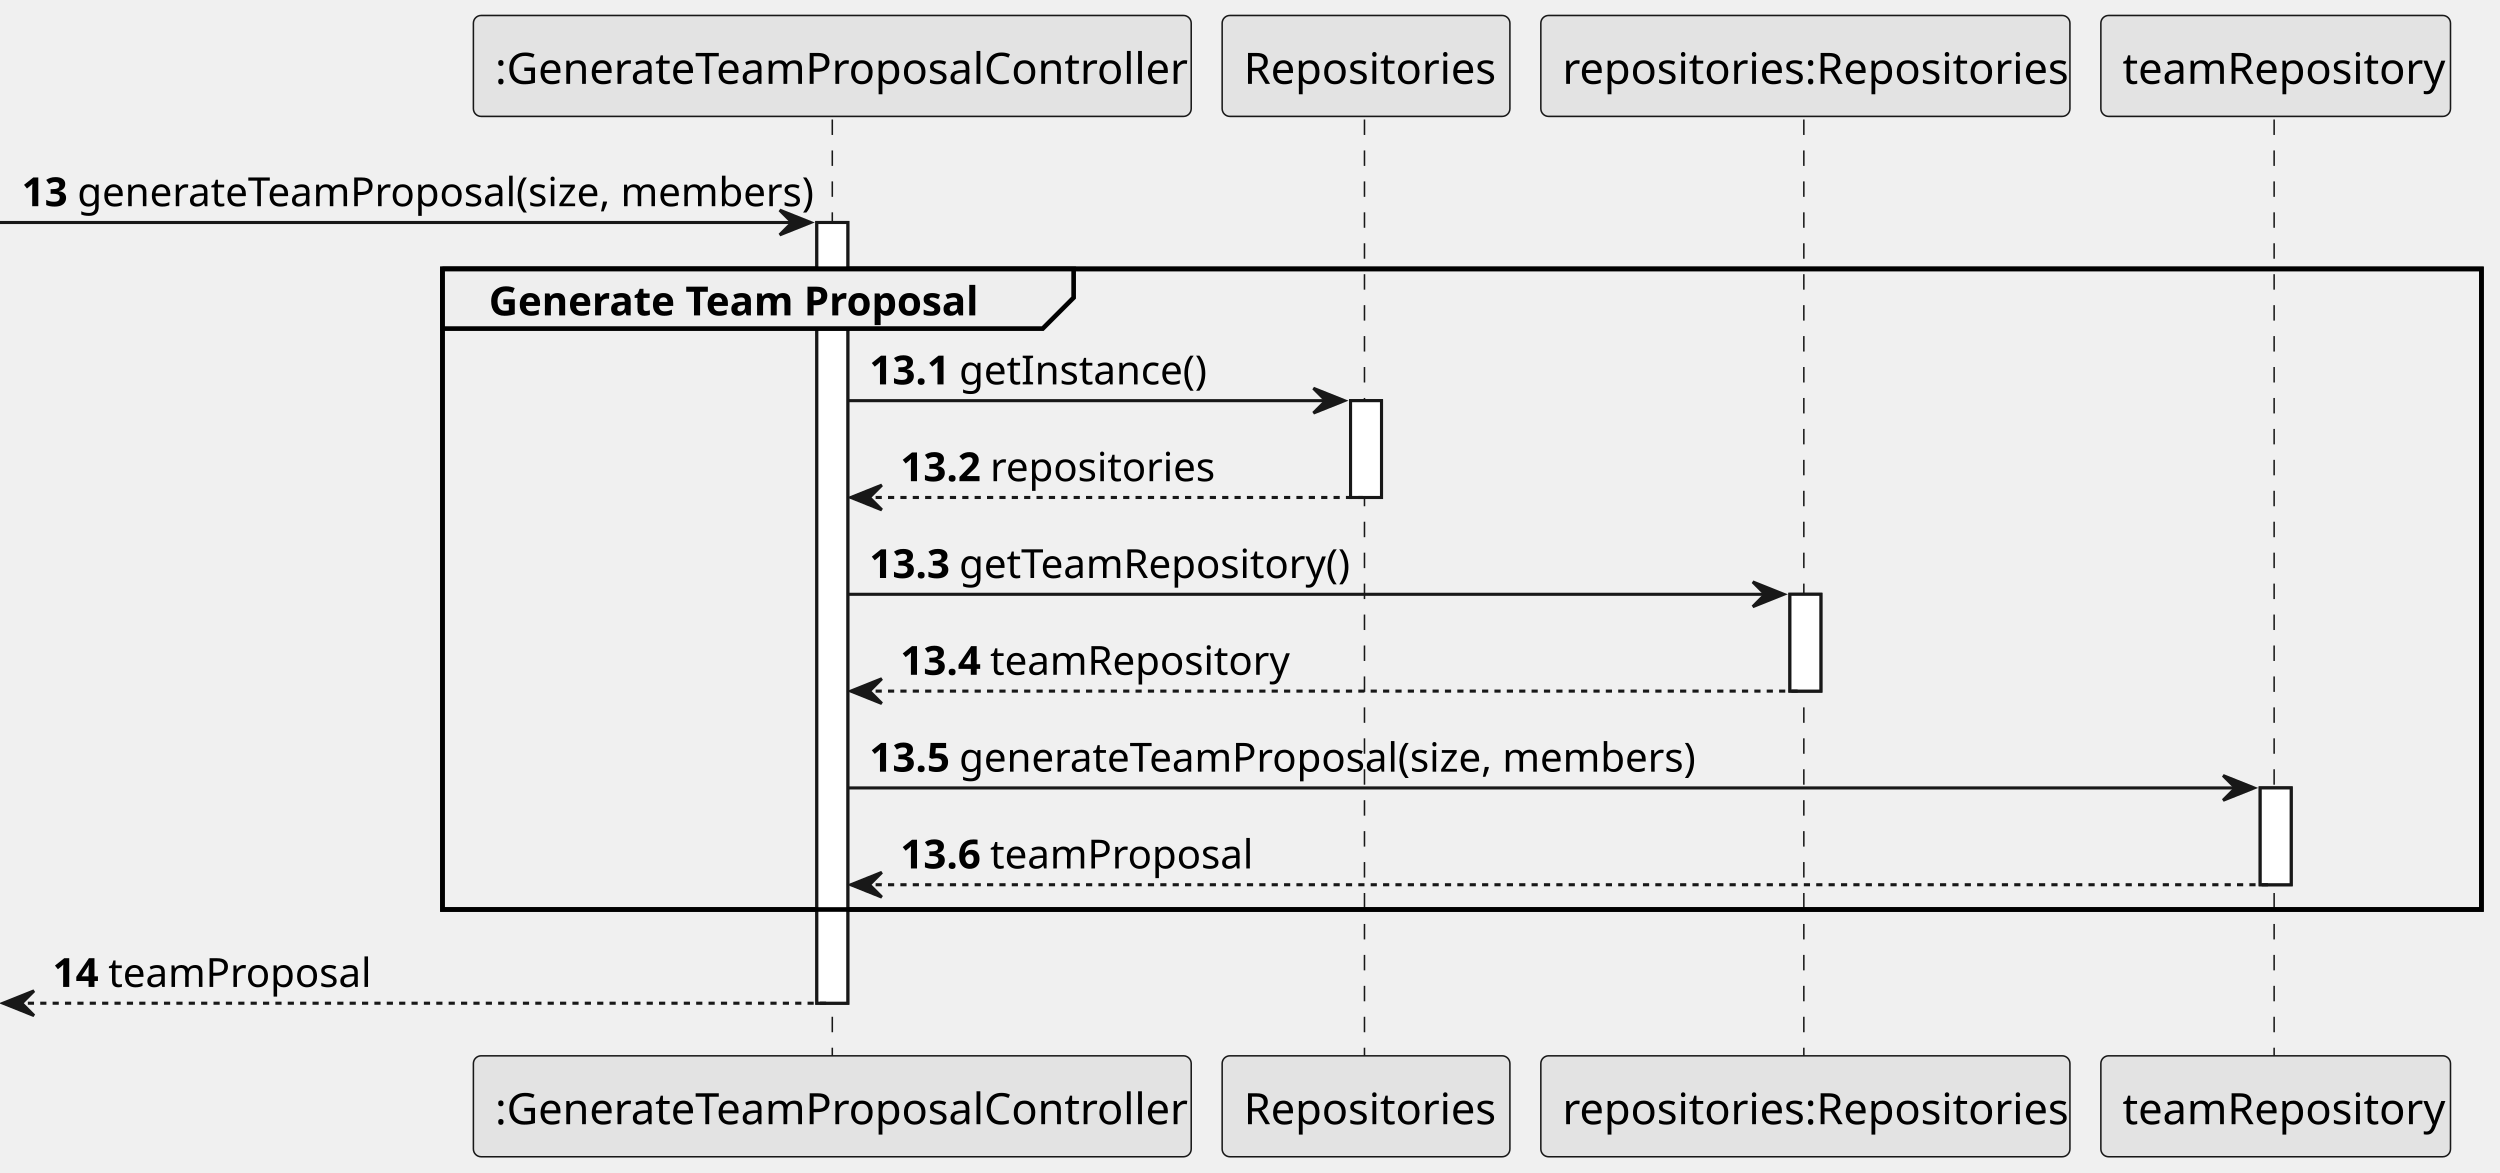
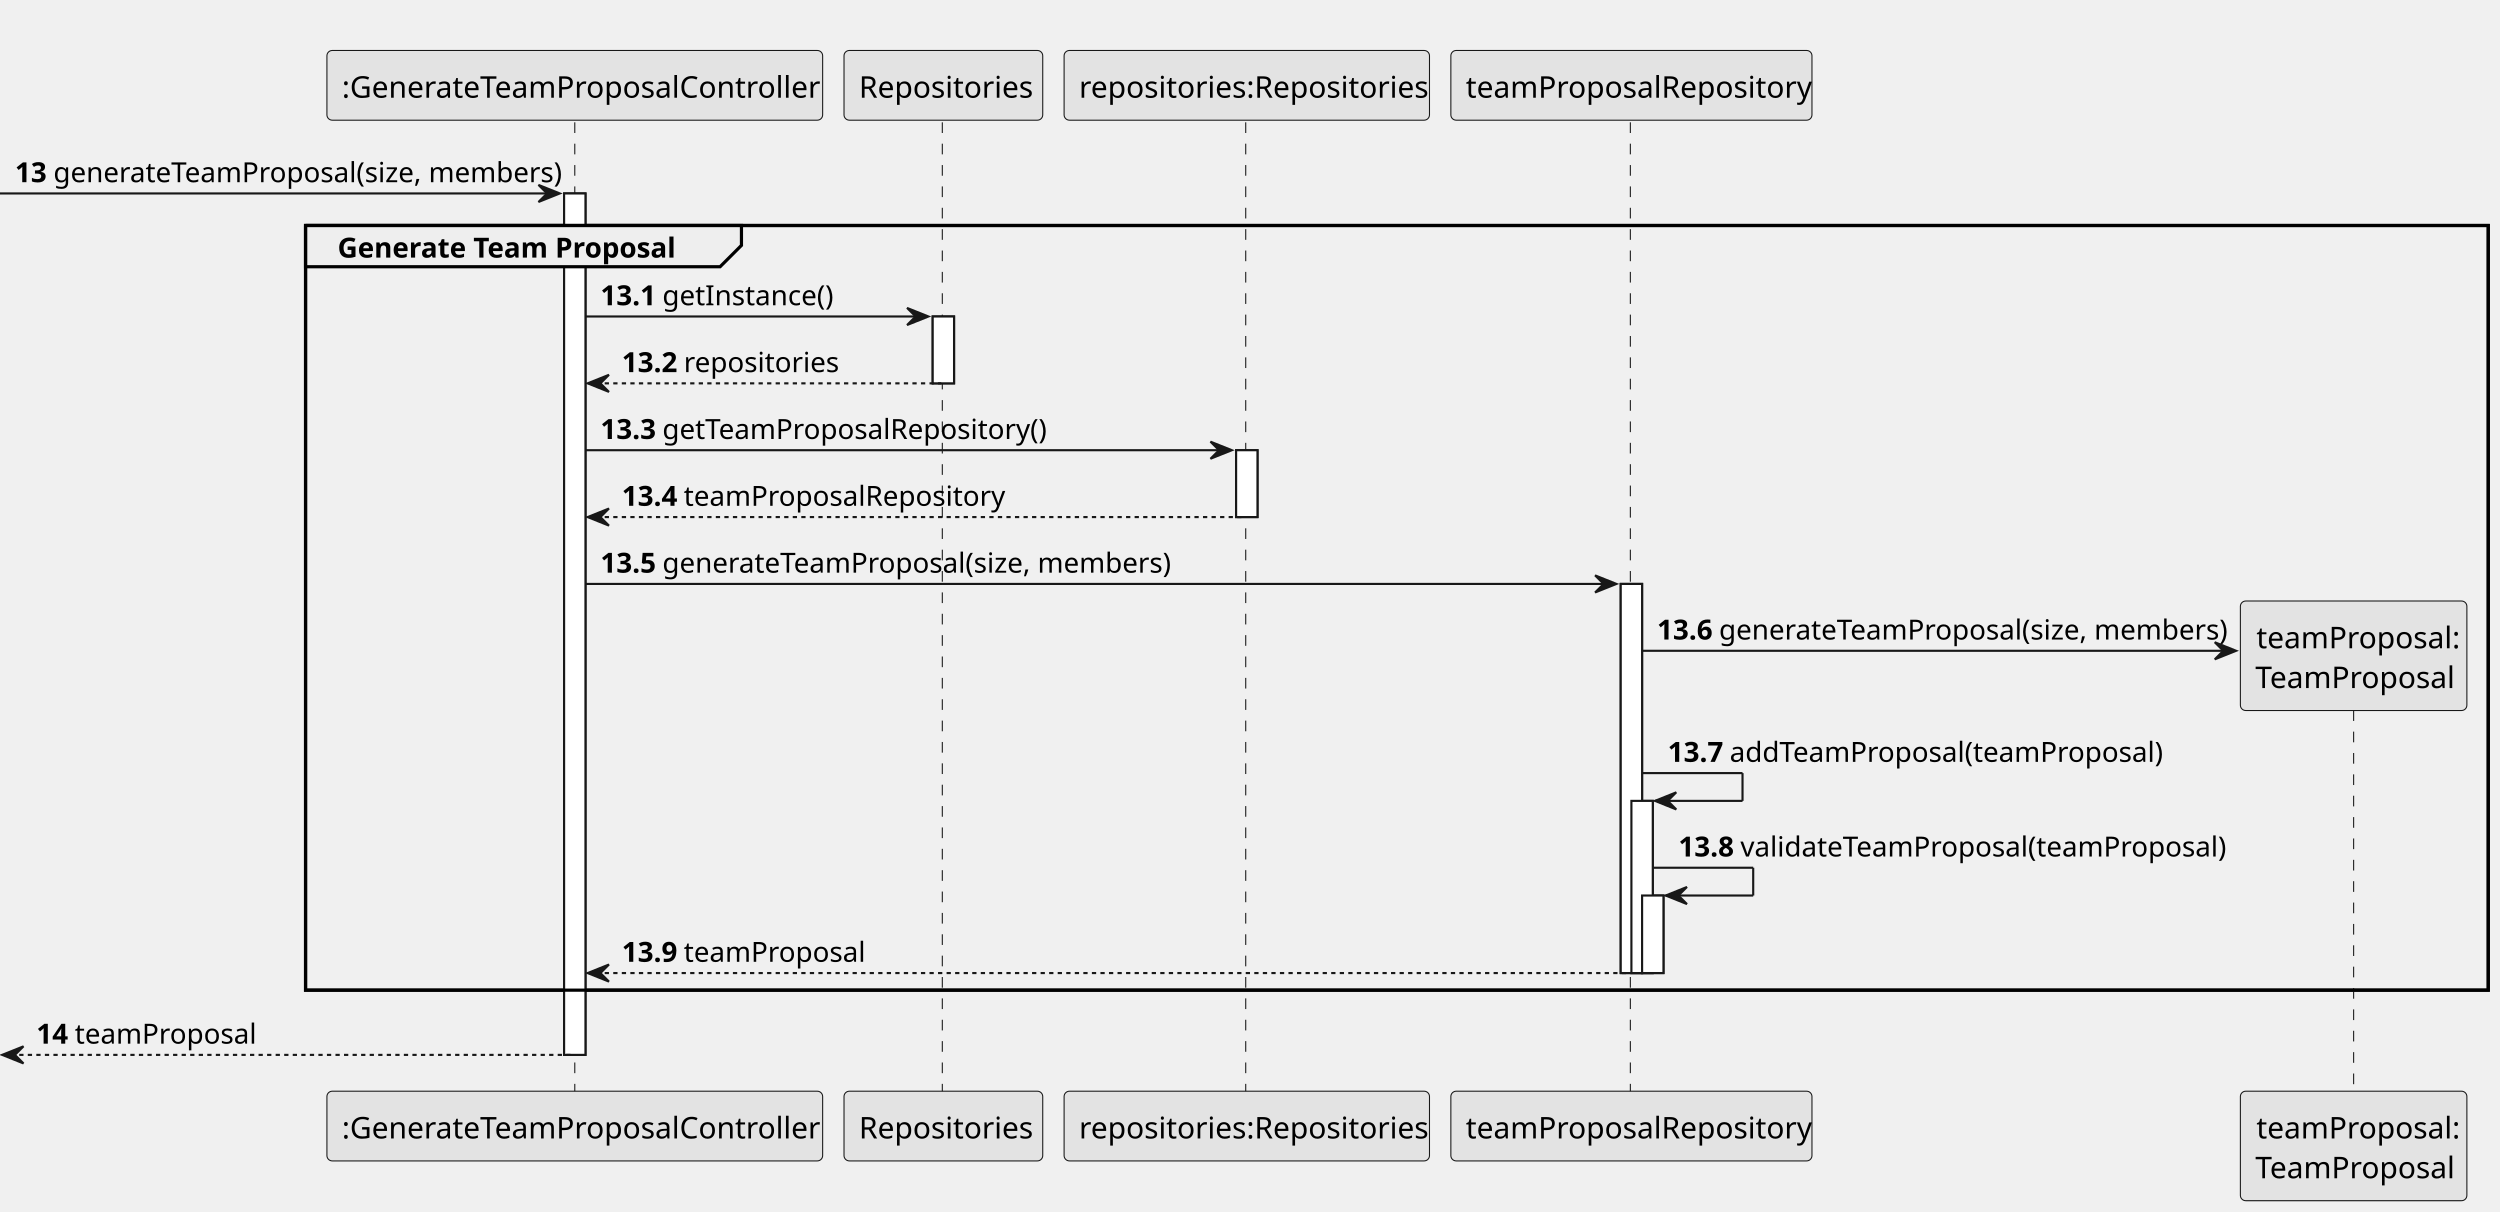
- <svg xmlns="http://www.w3.org/2000/svg" contentStyleType="text/css" height="379px" preserveAspectRatio="none" style="width:808px;height:379px;background:#FFFFFF;" version="1.1" viewBox="0 0 808 379" width="808px" zoomAndPan="magnify">
+ <svg xmlns="http://www.w3.org/2000/svg" contentStyleType="text/css" height="567px" preserveAspectRatio="none" style="width:1170px;height:567px;background:#FFFFFF;" version="1.1" viewBox="0 0 1170 567" width="1170px" zoomAndPan="magnify">
  <defs />
  <g>
-     <rect fill="#FFFFFF" height="252.328" style="stroke:#181818;stroke-width:1.0;" width="10" x="264" y="71.912" />
-     <rect fill="#FFFFFF" height="31.291" style="stroke:#181818;stroke-width:1.0;" width="10" x="436.5" y="129.494" />
-     <rect fill="#FFFFFF" height="31.291" style="stroke:#181818;stroke-width:1.0;" width="10" x="578.5" y="192.076" />
-     <rect fill="#FFFFFF" height="31.291" style="stroke:#181818;stroke-width:1.0;" width="10" x="730.5" y="254.658" />
-     <rect fill="none" height="207.037" style="stroke:#000000;stroke-width:1.5;" width="659" x="143" y="86.912" />
-     <line style="stroke:#181818;stroke-width:0.5;stroke-dasharray:5.0,5.0;" x1="269" x2="269" y1="38.621" y2="342.24" />
-     <line style="stroke:#181818;stroke-width:0.5;stroke-dasharray:5.0,5.0;" x1="441" x2="441" y1="38.621" y2="342.24" />
-     <line style="stroke:#181818;stroke-width:0.5;stroke-dasharray:5.0,5.0;" x1="583" x2="583" y1="38.621" y2="342.24" />
-     <line style="stroke:#181818;stroke-width:0.5;stroke-dasharray:5.0,5.0;" x1="735" x2="735" y1="38.621" y2="342.24" />
-     <rect fill="#E3E3E3" height="32.621" rx="2.5" ry="2.5" style="stroke:#181818;stroke-width:0.5;" width="232" x="153" y="5" />
-     <text fill="#000000" font-family="sans-serif" font-size="14" lengthAdjust="spacing" textLength="218" x="160" y="27.107">:GenerateTeamProposalController</text>
-     <rect fill="#E3E3E3" height="32.621" rx="2.5" ry="2.5" style="stroke:#181818;stroke-width:0.5;" width="232" x="153" y="341.24" />
-     <text fill="#000000" font-family="sans-serif" font-size="14" lengthAdjust="spacing" textLength="218" x="160" y="363.348">:GenerateTeamProposalController</text>
-     <rect fill="#E3E3E3" height="32.621" rx="2.5" ry="2.5" style="stroke:#181818;stroke-width:0.5;" width="93" x="395" y="5" />
-     <text fill="#000000" font-family="sans-serif" font-size="14" lengthAdjust="spacing" textLength="79" x="402" y="27.107">Repositories</text>
-     <rect fill="#E3E3E3" height="32.621" rx="2.5" ry="2.5" style="stroke:#181818;stroke-width:0.5;" width="93" x="395" y="341.24" />
-     <text fill="#000000" font-family="sans-serif" font-size="14" lengthAdjust="spacing" textLength="79" x="402" y="363.348">Repositories</text>
-     <rect fill="#E3E3E3" height="32.621" rx="2.5" ry="2.5" style="stroke:#181818;stroke-width:0.5;" width="171" x="498" y="5" />
-     <text fill="#000000" font-family="sans-serif" font-size="14" lengthAdjust="spacing" textLength="157" x="505" y="27.107">repositories:Repositories</text>
-     <rect fill="#E3E3E3" height="32.621" rx="2.5" ry="2.5" style="stroke:#181818;stroke-width:0.5;" width="171" x="498" y="341.24" />
-     <text fill="#000000" font-family="sans-serif" font-size="14" lengthAdjust="spacing" textLength="157" x="505" y="363.348">repositories:Repositories</text>
-     <rect fill="#E3E3E3" height="32.621" rx="2.5" ry="2.5" style="stroke:#181818;stroke-width:0.5;" width="113" x="679" y="5" />
-     <text fill="#000000" font-family="sans-serif" font-size="14" lengthAdjust="spacing" textLength="99" x="686" y="27.107">teamRepository</text>
-     <rect fill="#E3E3E3" height="32.621" rx="2.5" ry="2.5" style="stroke:#181818;stroke-width:0.5;" width="113" x="679" y="341.24" />
-     <text fill="#000000" font-family="sans-serif" font-size="14" lengthAdjust="spacing" textLength="99" x="686" y="363.348">teamRepository</text>
-     <rect fill="#FFFFFF" height="252.328" style="stroke:#181818;stroke-width:1.0;" width="10" x="264" y="71.912" />
-     <rect fill="#FFFFFF" height="31.291" style="stroke:#181818;stroke-width:1.0;" width="10" x="436.5" y="129.494" />
-     <rect fill="#FFFFFF" height="31.291" style="stroke:#181818;stroke-width:1.0;" width="10" x="578.5" y="192.076" />
-     <rect fill="#FFFFFF" height="31.291" style="stroke:#181818;stroke-width:1.0;" width="10" x="730.5" y="254.658" />
-     <polygon fill="#181818" points="252,67.912,262,71.912,252,75.912,256,71.912" style="stroke:#181818;stroke-width:1.0;" />
-     <line style="stroke:#181818;stroke-width:1.0;" x1="0" x2="258" y1="71.912" y2="71.912" />
-     <text fill="#000000" font-family="sans-serif" font-size="13" font-weight="bold" lengthAdjust="spacing" textLength="14" x="7" y="66.649">13</text>
-     <text fill="#000000" font-family="sans-serif" font-size="13" lengthAdjust="spacing" textLength="227" x="25" y="66.649">generateTeamProposal(size, members)</text>
-     <path d="M143,86.912 L347,86.912 L347,96.203 L337,106.203 L143,106.203 L143,86.912 " fill="#EEEEEE" style="stroke:#000000;stroke-width:1.5;" />
-     <rect fill="none" height="207.037" style="stroke:#000000;stroke-width:1.5;" width="659" x="143" y="86.912" />
-     <text fill="#000000" font-family="sans-serif" font-size="13" font-weight="bold" lengthAdjust="spacing" textLength="159" x="158" y="101.94">Generate Team Proposal</text>
-     <polygon fill="#181818" points="424.5,125.494,434.5,129.494,424.5,133.494,428.5,129.494" style="stroke:#181818;stroke-width:1.0;" />
-     <line style="stroke:#181818;stroke-width:1.0;" x1="274" x2="430.5" y1="129.494" y2="129.494" />
-     <text fill="#000000" font-family="sans-serif" font-size="13" font-weight="bold" lengthAdjust="spacing" textLength="25" x="281" y="124.231">13.1</text>
-     <text fill="#000000" font-family="sans-serif" font-size="13" lengthAdjust="spacing" textLength="75" x="310" y="124.231">getInstance()</text>
-     <polygon fill="#181818" points="285,156.785,275,160.785,285,164.785,281,160.785" style="stroke:#181818;stroke-width:1.0;" />
-     <line style="stroke:#181818;stroke-width:1.0;stroke-dasharray:2.0,2.0;" x1="279" x2="440.5" y1="160.785" y2="160.785" />
-     <text fill="#000000" font-family="sans-serif" font-size="13" font-weight="bold" lengthAdjust="spacing" textLength="25" x="291" y="155.523">13.2</text>
-     <text fill="#000000" font-family="sans-serif" font-size="13" lengthAdjust="spacing" textLength="67" x="320" y="155.523">repositories</text>
-     <polygon fill="#181818" points="566.5,188.076,576.5,192.076,566.5,196.076,570.5,192.076" style="stroke:#181818;stroke-width:1.0;" />
-     <line style="stroke:#181818;stroke-width:1.0;" x1="274" x2="572.5" y1="192.076" y2="192.076" />
-     <text fill="#000000" font-family="sans-serif" font-size="13" font-weight="bold" lengthAdjust="spacing" textLength="25" x="281" y="186.814">13.3</text>
-     <text fill="#000000" font-family="sans-serif" font-size="13" lengthAdjust="spacing" textLength="120" x="310" y="186.814">getTeamRepository()</text>
-     <polygon fill="#181818" points="285,219.367,275,223.367,285,227.367,281,223.367" style="stroke:#181818;stroke-width:1.0;" />
-     <line style="stroke:#181818;stroke-width:1.0;stroke-dasharray:2.0,2.0;" x1="279" x2="582.5" y1="223.367" y2="223.367" />
-     <text fill="#000000" font-family="sans-serif" font-size="13" font-weight="bold" lengthAdjust="spacing" textLength="25" x="291" y="218.105">13.4</text>
-     <text fill="#000000" font-family="sans-serif" font-size="13" lengthAdjust="spacing" textLength="91" x="320" y="218.105">teamRepository</text>
-     <polygon fill="#181818" points="718.5,250.658,728.5,254.658,718.5,258.658,722.5,254.658" style="stroke:#181818;stroke-width:1.0;" />
-     <line style="stroke:#181818;stroke-width:1.0;" x1="274" x2="724.5" y1="254.658" y2="254.658" />
-     <text fill="#000000" font-family="sans-serif" font-size="13" font-weight="bold" lengthAdjust="spacing" textLength="25" x="281" y="249.395">13.5</text>
-     <text fill="#000000" font-family="sans-serif" font-size="13" lengthAdjust="spacing" textLength="227" x="310" y="249.395">generateTeamProposal(size, members)</text>
-     <polygon fill="#181818" points="285,281.949,275,285.949,285,289.949,281,285.949" style="stroke:#181818;stroke-width:1.0;" />
-     <line style="stroke:#181818;stroke-width:1.0;stroke-dasharray:2.0,2.0;" x1="279" x2="734.5" y1="285.949" y2="285.949" />
-     <text fill="#000000" font-family="sans-serif" font-size="13" font-weight="bold" lengthAdjust="spacing" textLength="25" x="291" y="280.687">13.6</text>
-     <text fill="#000000" font-family="sans-serif" font-size="13" lengthAdjust="spacing" textLength="80" x="320" y="280.687">teamProposal</text>
-     <polygon fill="#181818" points="11,320.24,1,324.24,11,328.24,7,324.24" style="stroke:#181818;stroke-width:1.0;" />
-     <line style="stroke:#181818;stroke-width:1.0;stroke-dasharray:2.0,2.0;" x1="5" x2="268" y1="324.24" y2="324.24" />
-     <text fill="#000000" font-family="sans-serif" font-size="13" font-weight="bold" lengthAdjust="spacing" textLength="14" x="17" y="318.978">14</text>
-     <text fill="#000000" font-family="sans-serif" font-size="13" lengthAdjust="spacing" textLength="80" x="35" y="318.978">teamProposal</text>
+     <rect fill="#FFFFFF" height="403.152" style="stroke:#181818;stroke-width:1.0;" width="10" x="264" y="90.533" />
+     <rect fill="#FFFFFF" height="31.291" style="stroke:#181818;stroke-width:1.0;" width="10" x="436.5" y="148.115" />
+     <rect fill="#FFFFFF" height="31.291" style="stroke:#181818;stroke-width:1.0;" width="10" x="578.5" y="210.697" />
+     <rect fill="#FFFFFF" height="182.115" style="stroke:#181818;stroke-width:1.0;" width="10" x="758.5" y="273.279" />
+     <rect fill="#FFFFFF" height="80.582" style="stroke:#181818;stroke-width:1.0;" width="10" x="763.5" y="374.812" />
+     <rect fill="#FFFFFF" height="36.291" style="stroke:#181818;stroke-width:1.0;" width="10" x="768.5" y="419.103" />
+     <rect fill="none" height="357.861" style="stroke:#000000;stroke-width:1.5;" width="1021.5" x="143" y="105.533" />
+     <line style="stroke:#181818;stroke-width:0.5;stroke-dasharray:5.0,5.0;" x1="269" x2="269" y1="57.242" y2="511.685" />
+     <line style="stroke:#181818;stroke-width:0.5;stroke-dasharray:5.0,5.0;" x1="441" x2="441" y1="57.242" y2="511.685" />
+     <line style="stroke:#181818;stroke-width:0.5;stroke-dasharray:5.0,5.0;" x1="583" x2="583" y1="57.242" y2="511.685" />
+     <line style="stroke:#181818;stroke-width:0.5;stroke-dasharray:5.0,5.0;" x1="763" x2="763" y1="57.242" y2="511.685" />
+     <line style="stroke:#181818;stroke-width:0.5;stroke-dasharray:5.0,5.0;" x1="1101.5" x2="1101.5" y1="322.4" y2="511.685" />
+     <rect fill="#E3E3E3" height="32.621" rx="2.5" ry="2.5" style="stroke:#181818;stroke-width:0.5;" width="232" x="153" y="23.621" />
+     <text fill="#000000" font-family="sans-serif" font-size="14" lengthAdjust="spacing" textLength="218" x="160" y="45.728">:GenerateTeamProposalController</text>
+     <rect fill="#E3E3E3" height="32.621" rx="2.5" ry="2.5" style="stroke:#181818;stroke-width:0.5;" width="232" x="153" y="510.685" />
+     <text fill="#000000" font-family="sans-serif" font-size="14" lengthAdjust="spacing" textLength="218" x="160" y="532.793">:GenerateTeamProposalController</text>
+     <rect fill="#E3E3E3" height="32.621" rx="2.5" ry="2.5" style="stroke:#181818;stroke-width:0.5;" width="93" x="395" y="23.621" />
+     <text fill="#000000" font-family="sans-serif" font-size="14" lengthAdjust="spacing" textLength="79" x="402" y="45.728">Repositories</text>
+     <rect fill="#E3E3E3" height="32.621" rx="2.5" ry="2.5" style="stroke:#181818;stroke-width:0.5;" width="93" x="395" y="510.685" />
+     <text fill="#000000" font-family="sans-serif" font-size="14" lengthAdjust="spacing" textLength="79" x="402" y="532.793">Repositories</text>
+     <rect fill="#E3E3E3" height="32.621" rx="2.5" ry="2.5" style="stroke:#181818;stroke-width:0.5;" width="171" x="498" y="23.621" />
+     <text fill="#000000" font-family="sans-serif" font-size="14" lengthAdjust="spacing" textLength="157" x="505" y="45.728">repositories:Repositories</text>
+     <rect fill="#E3E3E3" height="32.621" rx="2.5" ry="2.5" style="stroke:#181818;stroke-width:0.5;" width="171" x="498" y="510.685" />
+     <text fill="#000000" font-family="sans-serif" font-size="14" lengthAdjust="spacing" textLength="157" x="505" y="532.793">repositories:Repositories</text>
+     <rect fill="#E3E3E3" height="32.621" rx="2.5" ry="2.5" style="stroke:#181818;stroke-width:0.5;" width="169" x="679" y="23.621" />
+     <text fill="#000000" font-family="sans-serif" font-size="14" lengthAdjust="spacing" textLength="155" x="686" y="45.728">teamProposalRepository</text>
+     <rect fill="#E3E3E3" height="32.621" rx="2.5" ry="2.5" style="stroke:#181818;stroke-width:0.5;" width="169" x="679" y="510.685" />
+     <text fill="#000000" font-family="sans-serif" font-size="14" lengthAdjust="spacing" textLength="155" x="686" y="532.793">teamProposalRepository</text>
+     <rect fill="#E3E3E3" height="51.242" rx="2.5" ry="2.5" style="stroke:#181818;stroke-width:0.5;" width="106" x="1048.5" y="510.685" />
+     <text fill="#000000" font-family="sans-serif" font-size="14" lengthAdjust="spacing" textLength="91" x="1056" y="532.793">teamProposal:</text>
+     <text fill="#000000" font-family="sans-serif" font-size="14" lengthAdjust="spacing" textLength="92" x="1055.5" y="551.414">TeamProposal</text>
+     <rect fill="#FFFFFF" height="403.152" style="stroke:#181818;stroke-width:1.0;" width="10" x="264" y="90.533" />
+     <rect fill="#FFFFFF" height="31.291" style="stroke:#181818;stroke-width:1.0;" width="10" x="436.5" y="148.115" />
+     <rect fill="#FFFFFF" height="31.291" style="stroke:#181818;stroke-width:1.0;" width="10" x="578.5" y="210.697" />
+     <rect fill="#FFFFFF" height="182.115" style="stroke:#181818;stroke-width:1.0;" width="10" x="758.5" y="273.279" />
+     <rect fill="#FFFFFF" height="80.582" style="stroke:#181818;stroke-width:1.0;" width="10" x="763.5" y="374.812" />
+     <rect fill="#FFFFFF" height="36.291" style="stroke:#181818;stroke-width:1.0;" width="10" x="768.5" y="419.103" />
+     <polygon fill="#181818" points="252,86.533,262,90.533,252,94.533,256,90.533" style="stroke:#181818;stroke-width:1.0;" />
+     <line style="stroke:#181818;stroke-width:1.0;" x1="0" x2="258" y1="90.533" y2="90.533" />
+     <text fill="#000000" font-family="sans-serif" font-size="13" font-weight="bold" lengthAdjust="spacing" textLength="14" x="7" y="85.27">13</text>
+     <text fill="#000000" font-family="sans-serif" font-size="13" lengthAdjust="spacing" textLength="227" x="25" y="85.27">generateTeamProposal(size, members)</text>
+     <path d="M143,105.533 L347,105.533 L347,114.824 L337,124.824 L143,124.824 L143,105.533 " fill="#EEEEEE" style="stroke:#000000;stroke-width:1.5;" />
+     <rect fill="none" height="357.861" style="stroke:#000000;stroke-width:1.5;" width="1021.5" x="143" y="105.533" />
+     <text fill="#000000" font-family="sans-serif" font-size="13" font-weight="bold" lengthAdjust="spacing" textLength="159" x="158" y="120.561">Generate Team Proposal</text>
+     <polygon fill="#181818" points="424.5,144.115,434.5,148.115,424.5,152.115,428.5,148.115" style="stroke:#181818;stroke-width:1.0;" />
+     <line style="stroke:#181818;stroke-width:1.0;" x1="274" x2="430.5" y1="148.115" y2="148.115" />
+     <text fill="#000000" font-family="sans-serif" font-size="13" font-weight="bold" lengthAdjust="spacing" textLength="25" x="281" y="142.852">13.1</text>
+     <text fill="#000000" font-family="sans-serif" font-size="13" lengthAdjust="spacing" textLength="75" x="310" y="142.852">getInstance()</text>
+     <polygon fill="#181818" points="285,175.406,275,179.406,285,183.406,281,179.406" style="stroke:#181818;stroke-width:1.0;" />
+     <line style="stroke:#181818;stroke-width:1.0;stroke-dasharray:2.0,2.0;" x1="279" x2="440.5" y1="179.406" y2="179.406" />
+     <text fill="#000000" font-family="sans-serif" font-size="13" font-weight="bold" lengthAdjust="spacing" textLength="25" x="291" y="174.144">13.2</text>
+     <text fill="#000000" font-family="sans-serif" font-size="13" lengthAdjust="spacing" textLength="67" x="320" y="174.144">repositories</text>
+     <polygon fill="#181818" points="566.5,206.697,576.5,210.697,566.5,214.697,570.5,210.697" style="stroke:#181818;stroke-width:1.0;" />
+     <line style="stroke:#181818;stroke-width:1.0;" x1="274" x2="572.5" y1="210.697" y2="210.697" />
+     <text fill="#000000" font-family="sans-serif" font-size="13" font-weight="bold" lengthAdjust="spacing" textLength="25" x="281" y="205.435">13.3</text>
+     <text fill="#000000" font-family="sans-serif" font-size="13" lengthAdjust="spacing" textLength="171" x="310" y="205.435">getTeamProposalRepository()</text>
+     <polygon fill="#181818" points="285,237.988,275,241.988,285,245.988,281,241.988" style="stroke:#181818;stroke-width:1.0;" />
+     <line style="stroke:#181818;stroke-width:1.0;stroke-dasharray:2.0,2.0;" x1="279" x2="582.5" y1="241.988" y2="241.988" />
+     <text fill="#000000" font-family="sans-serif" font-size="13" font-weight="bold" lengthAdjust="spacing" textLength="25" x="291" y="236.726">13.4</text>
+     <text fill="#000000" font-family="sans-serif" font-size="13" lengthAdjust="spacing" textLength="142" x="320" y="236.726">teamProposalRepository</text>
+     <polygon fill="#181818" points="746.5,269.279,756.5,273.279,746.5,277.279,750.5,273.279" style="stroke:#181818;stroke-width:1.0;" />
+     <line style="stroke:#181818;stroke-width:1.0;" x1="274" x2="752.5" y1="273.279" y2="273.279" />
+     <text fill="#000000" font-family="sans-serif" font-size="13" font-weight="bold" lengthAdjust="spacing" textLength="25" x="281" y="268.017">13.5</text>
+     <text fill="#000000" font-family="sans-serif" font-size="13" lengthAdjust="spacing" textLength="227" x="310" y="268.017">generateTeamProposal(size, members)</text>
+     <polygon fill="#181818" points="1036.5,300.57,1046.5,304.57,1036.5,308.57,1040.5,304.57" style="stroke:#181818;stroke-width:1.0;" />
+     <line style="stroke:#181818;stroke-width:1.0;" x1="768.5" x2="1042.5" y1="304.57" y2="304.57" />
+     <text fill="#000000" font-family="sans-serif" font-size="13" font-weight="bold" lengthAdjust="spacing" textLength="25" x="775.5" y="299.308">13.6</text>
+     <text fill="#000000" font-family="sans-serif" font-size="13" lengthAdjust="spacing" textLength="227" x="804.5" y="299.308">generateTeamProposal(size, members)</text>
+     <rect fill="#E3E3E3" height="51.242" rx="2.5" ry="2.5" style="stroke:#181818;stroke-width:0.5;" width="106" x="1048.5" y="281.279" />
+     <text fill="#000000" font-family="sans-serif" font-size="14" lengthAdjust="spacing" textLength="91" x="1056" y="303.387">teamProposal:</text>
+     <text fill="#000000" font-family="sans-serif" font-size="14" lengthAdjust="spacing" textLength="92" x="1055.5" y="322.008">TeamProposal</text>
+     <line style="stroke:#181818;stroke-width:1.0;" x1="768.5" x2="815.5" y1="361.812" y2="361.812" />
+     <line style="stroke:#181818;stroke-width:1.0;" x1="815.5" x2="815.5" y1="361.812" y2="374.812" />
+     <line style="stroke:#181818;stroke-width:1.0;" x1="774.5" x2="815.5" y1="374.812" y2="374.812" />
+     <polygon fill="#181818" points="784.5,370.812,774.5,374.812,784.5,378.812,780.5,374.812" style="stroke:#181818;stroke-width:1.0;" />
+     <text fill="#000000" font-family="sans-serif" font-size="13" font-weight="bold" lengthAdjust="spacing" textLength="25" x="780.5" y="356.55">13.7</text>
+     <text fill="#000000" font-family="sans-serif" font-size="13" lengthAdjust="spacing" textLength="192" x="809.5" y="356.55">addTeamProposal(teamProposal)</text>
+     <line style="stroke:#181818;stroke-width:1.0;" x1="773.5" x2="820.5" y1="406.103" y2="406.103" />
+     <line style="stroke:#181818;stroke-width:1.0;" x1="820.5" x2="820.5" y1="406.103" y2="419.103" />
+     <line style="stroke:#181818;stroke-width:1.0;" x1="779.5" x2="820.5" y1="419.103" y2="419.103" />
+     <polygon fill="#181818" points="789.5,415.103,779.5,419.103,789.5,423.103,785.5,419.103" style="stroke:#181818;stroke-width:1.0;" />
+     <text fill="#000000" font-family="sans-serif" font-size="13" font-weight="bold" lengthAdjust="spacing" textLength="25" x="785.5" y="400.841">13.8</text>
+     <text fill="#000000" font-family="sans-serif" font-size="13" lengthAdjust="spacing" textLength="214" x="814.5" y="400.841">validateTeamProposal(teamProposal)</text>
+     <polygon fill="#181818" points="285,451.394,275,455.394,285,459.394,281,455.394" style="stroke:#181818;stroke-width:1.0;" />
+     <line style="stroke:#181818;stroke-width:1.0;stroke-dasharray:2.0,2.0;" x1="279" x2="762.5" y1="455.394" y2="455.394" />
+     <text fill="#000000" font-family="sans-serif" font-size="13" font-weight="bold" lengthAdjust="spacing" textLength="25" x="291" y="450.132">13.9</text>
+     <text fill="#000000" font-family="sans-serif" font-size="13" lengthAdjust="spacing" textLength="80" x="320" y="450.132">teamProposal</text>
+     <polygon fill="#181818" points="11,489.685,1,493.685,11,497.685,7,493.685" style="stroke:#181818;stroke-width:1.0;" />
+     <line style="stroke:#181818;stroke-width:1.0;stroke-dasharray:2.0,2.0;" x1="5" x2="268" y1="493.685" y2="493.685" />
+     <text fill="#000000" font-family="sans-serif" font-size="13" font-weight="bold" lengthAdjust="spacing" textLength="14" x="17" y="488.423">14</text>
+     <text fill="#000000" font-family="sans-serif" font-size="13" lengthAdjust="spacing" textLength="80" x="35" y="488.423">teamProposal</text>
  </g>
</svg>
